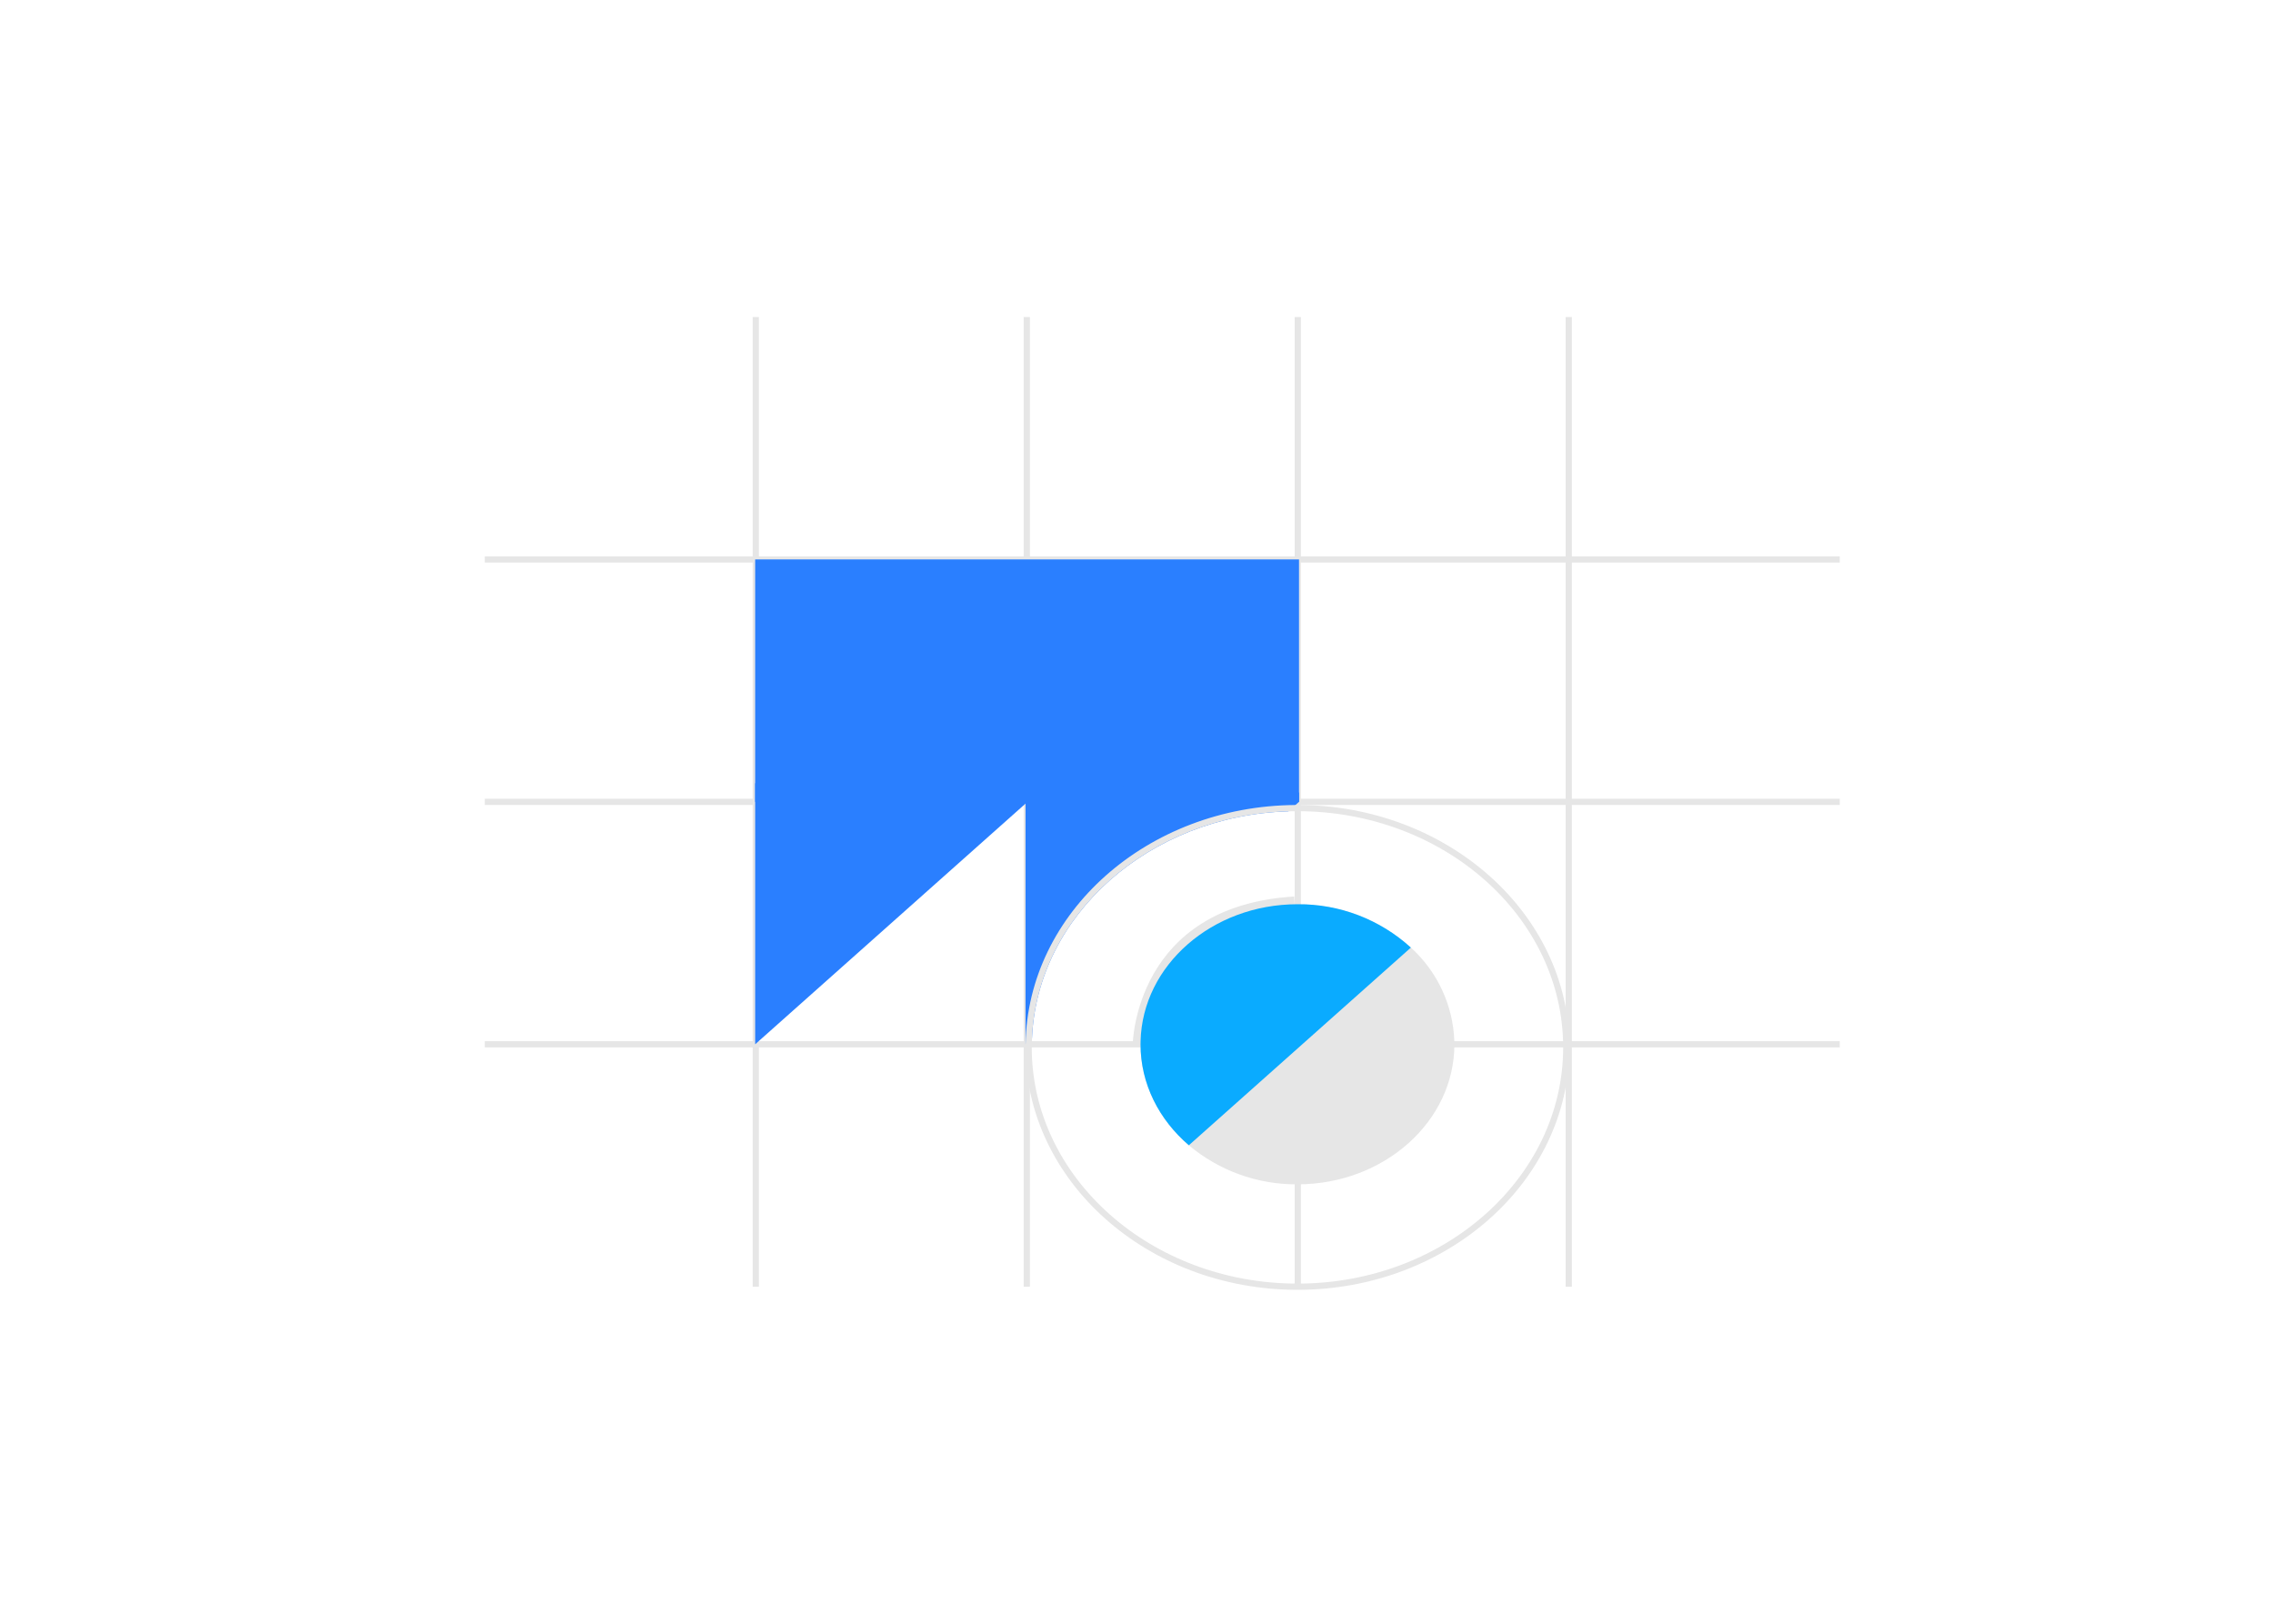
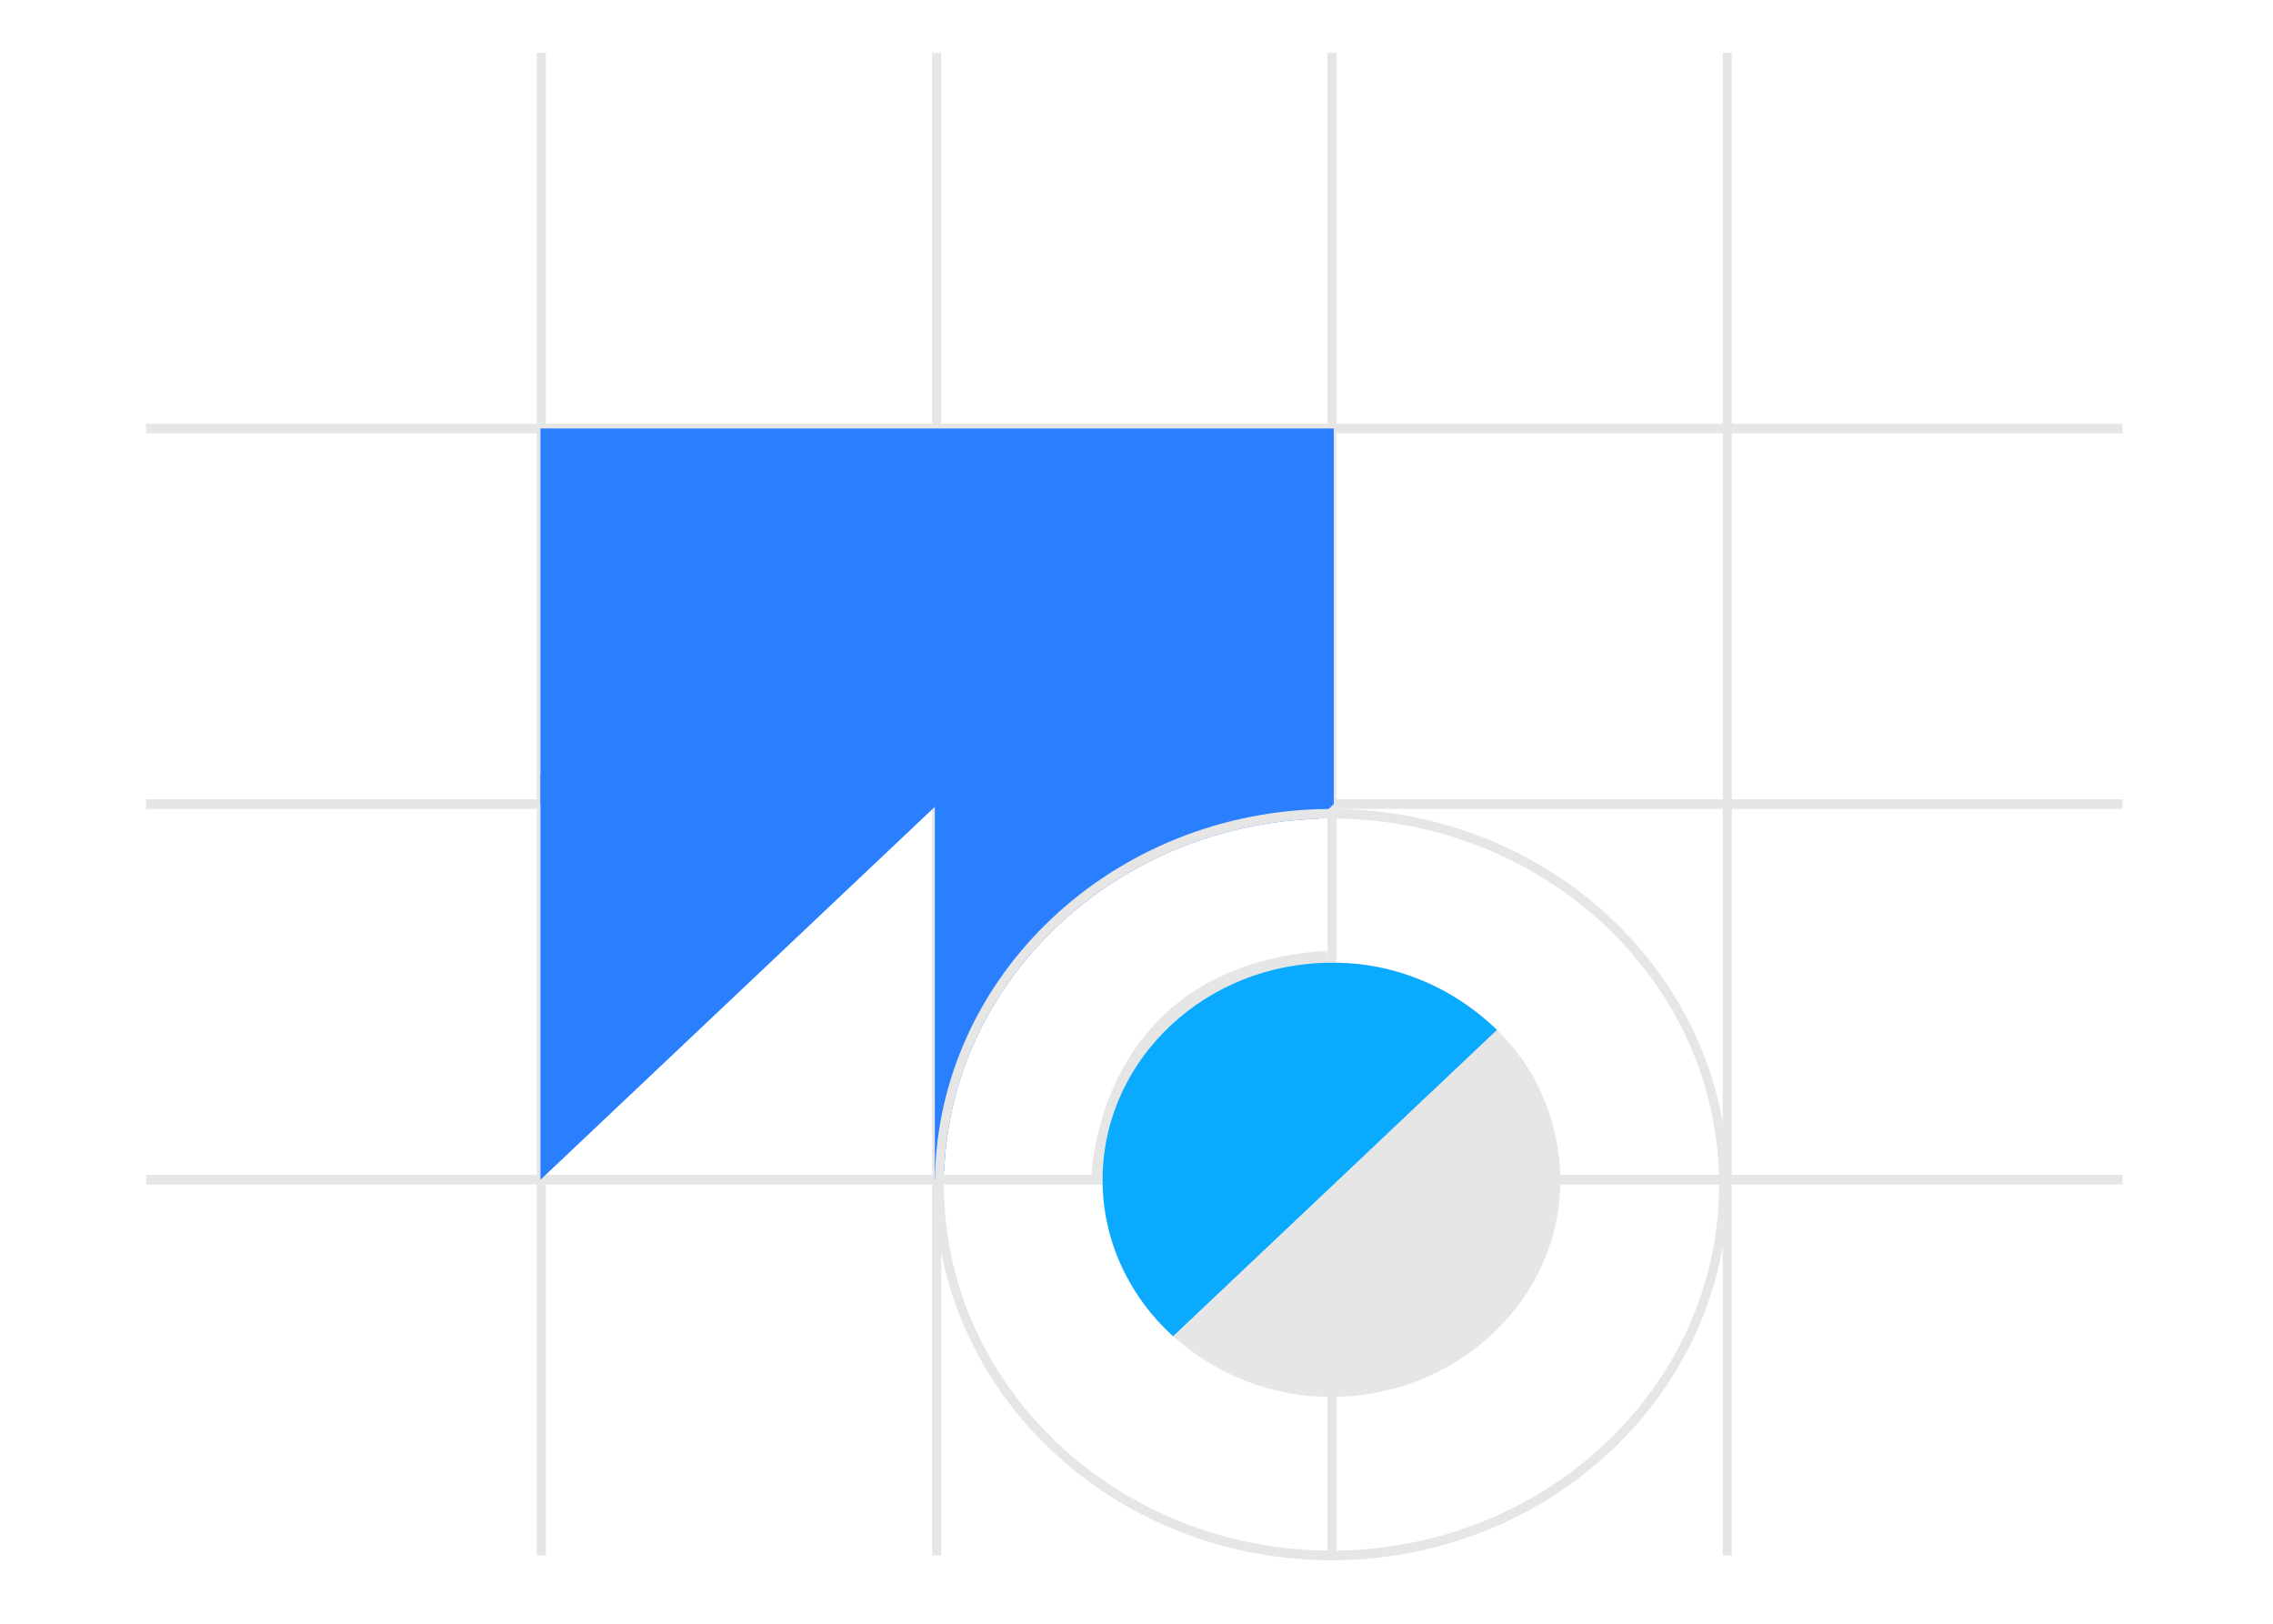
- <svg xmlns="http://www.w3.org/2000/svg" version="1.1" viewBox="0 0 731.413 522.402" height="522.402" width="731.413" data-name="Layer 1" id="b0be4804-10ca-4842-b31b-b943f29dadcb">
-   <defs id="defs1802" />
-   <rect x="156" id="rect1769" fill="#e6e6e6" height="2" width="436" y="335" />
-   <rect x="156" id="rect1771" fill="#e6e6e6" height="2" width="436" y="257" />
-   <rect x="156" id="rect1773" fill="#e6e6e6" height="2" width="436" y="179" />
-   <rect y="102" id="rect1775" fill="#e6e6e6" height="312" width="2" x="503.8" />
-   <rect y="102" id="rect1777" fill="#e6e6e6" height="312" width="2" x="416.6" />
-   <rect y="102" id="rect1779" fill="#e6e6e6" height="312" width="2" x="329.4" />
-   <rect y="102" id="rect1781" fill="#e6e6e6" height="312" width="2" x="242.2" />
-   <rect style="fill:#2a7fff" id="rect1783" fill="#00b0ff" height="78" width="175" y="180" x="243" />
-   <path id="path1785" fill="#00b0ff" d="M 330.921,252.063" />
-   <polygon style="fill:#2a7fff" transform="translate(156,102)" id="polygon1787" fill="#00b0ff" points="178,153 87,150 87,234 " />
-   <path style="fill:#2a7fff" id="path1789" fill="#00b0ff" d="m 418,255 v 3 l -1.14,1.01 -2.3,2.04 c -44.73,1.35 -80.86,33.39 -82.49,73.12 l -2.05,1.82 -0.02,0.01 v -84 z" />
-   <path id="path1791" fill="#e6e6e6" d="m 417.5,259 c -0.21,0 -0.43,0 -0.64,0.01 -47.58,0.3 -86.25,34.62 -86.84,76.98 -0.02,0.34 -0.02,0.67 -0.02,1.01 0,43.01 39.25,78 87.5,78 48.25,0 87.5,-34.99 87.5,-78 0,-43.01 -39.25,-78 -87.5,-78 z m 0,154 c -47.14,0 -85.5,-34.09 -85.5,-76 0,-0.95 0.02,-1.89 0.07,-2.83 1.63,-39.73 37.76,-71.77 82.49,-73.12 0.97,-0.04 1.95,-0.05 2.94,-0.05 47.14,0 85.5,34.09 85.5,76 0,41.91 -38.36,76 -85.5,76 z" />
-   <path id="path1793" fill="#e6e6e6" d="m 369.5,336.016 -5,-0.028 c 0.002,-0.445 0.803,-44.48 51.951,-47.535 l 0.298,4.991 C 370.361,296.215 369.513,334.393 369.5,336.016 Z" />
-   <path id="path1795" fill="#e6e6e6" d="m 467.98,335 a 42.536,42.536 0 0 0 -13.98,-30.11 53.437,53.437 0 0 0 -36.4,-13.95 h -0.1 c -27.47,0 -49.89,19.67 -50.48,44.06 -0.02,0.33 -0.02,0.67 -0.02,1 0,12.76 5.97,24.29 15.55,32.49 a 53.643,53.643 0 0 0 34.95,12.57 h 0.1 c 27.8,-0.05 50.4,-20.24 50.4,-45.06 2e-5,-0.33 2e-5,-0.67 -0.02,-1 z" />
-   <path style="fill:#0aabff;fill-opacity:1" id="path1797" fill="#00b0ff" d="m 454,304.89 -1.5,1.33 -68.45,60.94 -1.5,1.33 c -9.58,-8.2 -15.55,-19.73 -15.55,-32.49 0,-0.33 0,-0.67 0.02,-1 0.59,-24.39 23.01,-44.06 50.48,-44.06 h 0.1 A 53.437,53.437 0 0 1 454,304.89 Z" />
+ <svg xmlns="http://www.w3.org/2000/svg" height="522.402" width="731.413">
+   <g fill="#e6e6e6">
+     <path d="M47 378.038h636v3.099H47zm0-120.862h636v3.099H47zm0-120.863h636v3.099H47z" />
+     <path d="M554.341 17h2.917v483.45h-2.917zm-127.2 0h2.917v483.45h-2.917zm-127.2 0h2.917v483.45h-2.917zm-127.2 0h2.917v483.45h-2.917z" />
+   </g>
+   <g fill="#2a7fff">
+     <path d="M173.908 137.863h255.275v120.863H173.908z" />
+     <path d="M173.908 249.428v130.16l132.743-125.511z" />
+     <path d="M429.183 254.077v4.649l-1.663 1.565-3.355 3.161c-65.248 2.092-117.952 51.738-120.33 113.301l-2.99 2.82-.029.015v-130.16z" />
+   </g>
+   <g fill="#e6e6e6">
+     <path d="M428.454 260.275l-.934.015c-69.405.465-125.814 53.644-126.675 119.282-.029.527-.029 1.038-.029 1.565 0 66.645 57.255 120.863 127.638 120.863s127.638-54.218 127.638-120.863-57.255-120.863-127.638-120.863zm0 238.626c-68.764 0-124.72-52.823-124.72-117.764a87.44 87.44 0 0 1 .102-4.385c2.378-61.562 55.081-111.209 120.33-113.301 1.415-.062 2.844-.077 4.289-.077 68.764 0 124.72 52.823 124.72 117.764s-55.956 117.764-124.72 117.764zm-70.018-119.288l-7.294-.043c.002-.689 1.171-68.923 75.782-73.656l.434 7.734c-67.667 4.292-68.903 63.449-68.923 65.965z" />
+     <path d="M502.09 378.038a62.048 65.91 0 0 0-20.393-46.656 77.949 82.801 0 0 0-53.097-21.616h-.146c-40.071 0-72.776 30.479-73.636 68.272-.029.511-.029 1.038-.029 1.55 0 19.772 8.709 37.638 22.683 50.344a78.25 83.121 0 0 0 50.982 19.477h.146c40.552-.077 73.519-31.362 73.519-69.821a27.39 27.39 0 0 0-.029-1.55z" />
+   </g>
+   <path fill="#0aabff" d="M481.697 331.382l-2.188 2.061-99.849 94.428-2.188 2.061c-13.974-12.706-22.683-30.572-22.683-50.344 0-.511 0-1.038.029-1.55.86-37.793 33.565-68.272 73.636-68.272h.146a77.949 82.801 0 0 1 53.097 21.616z" />
</svg>
